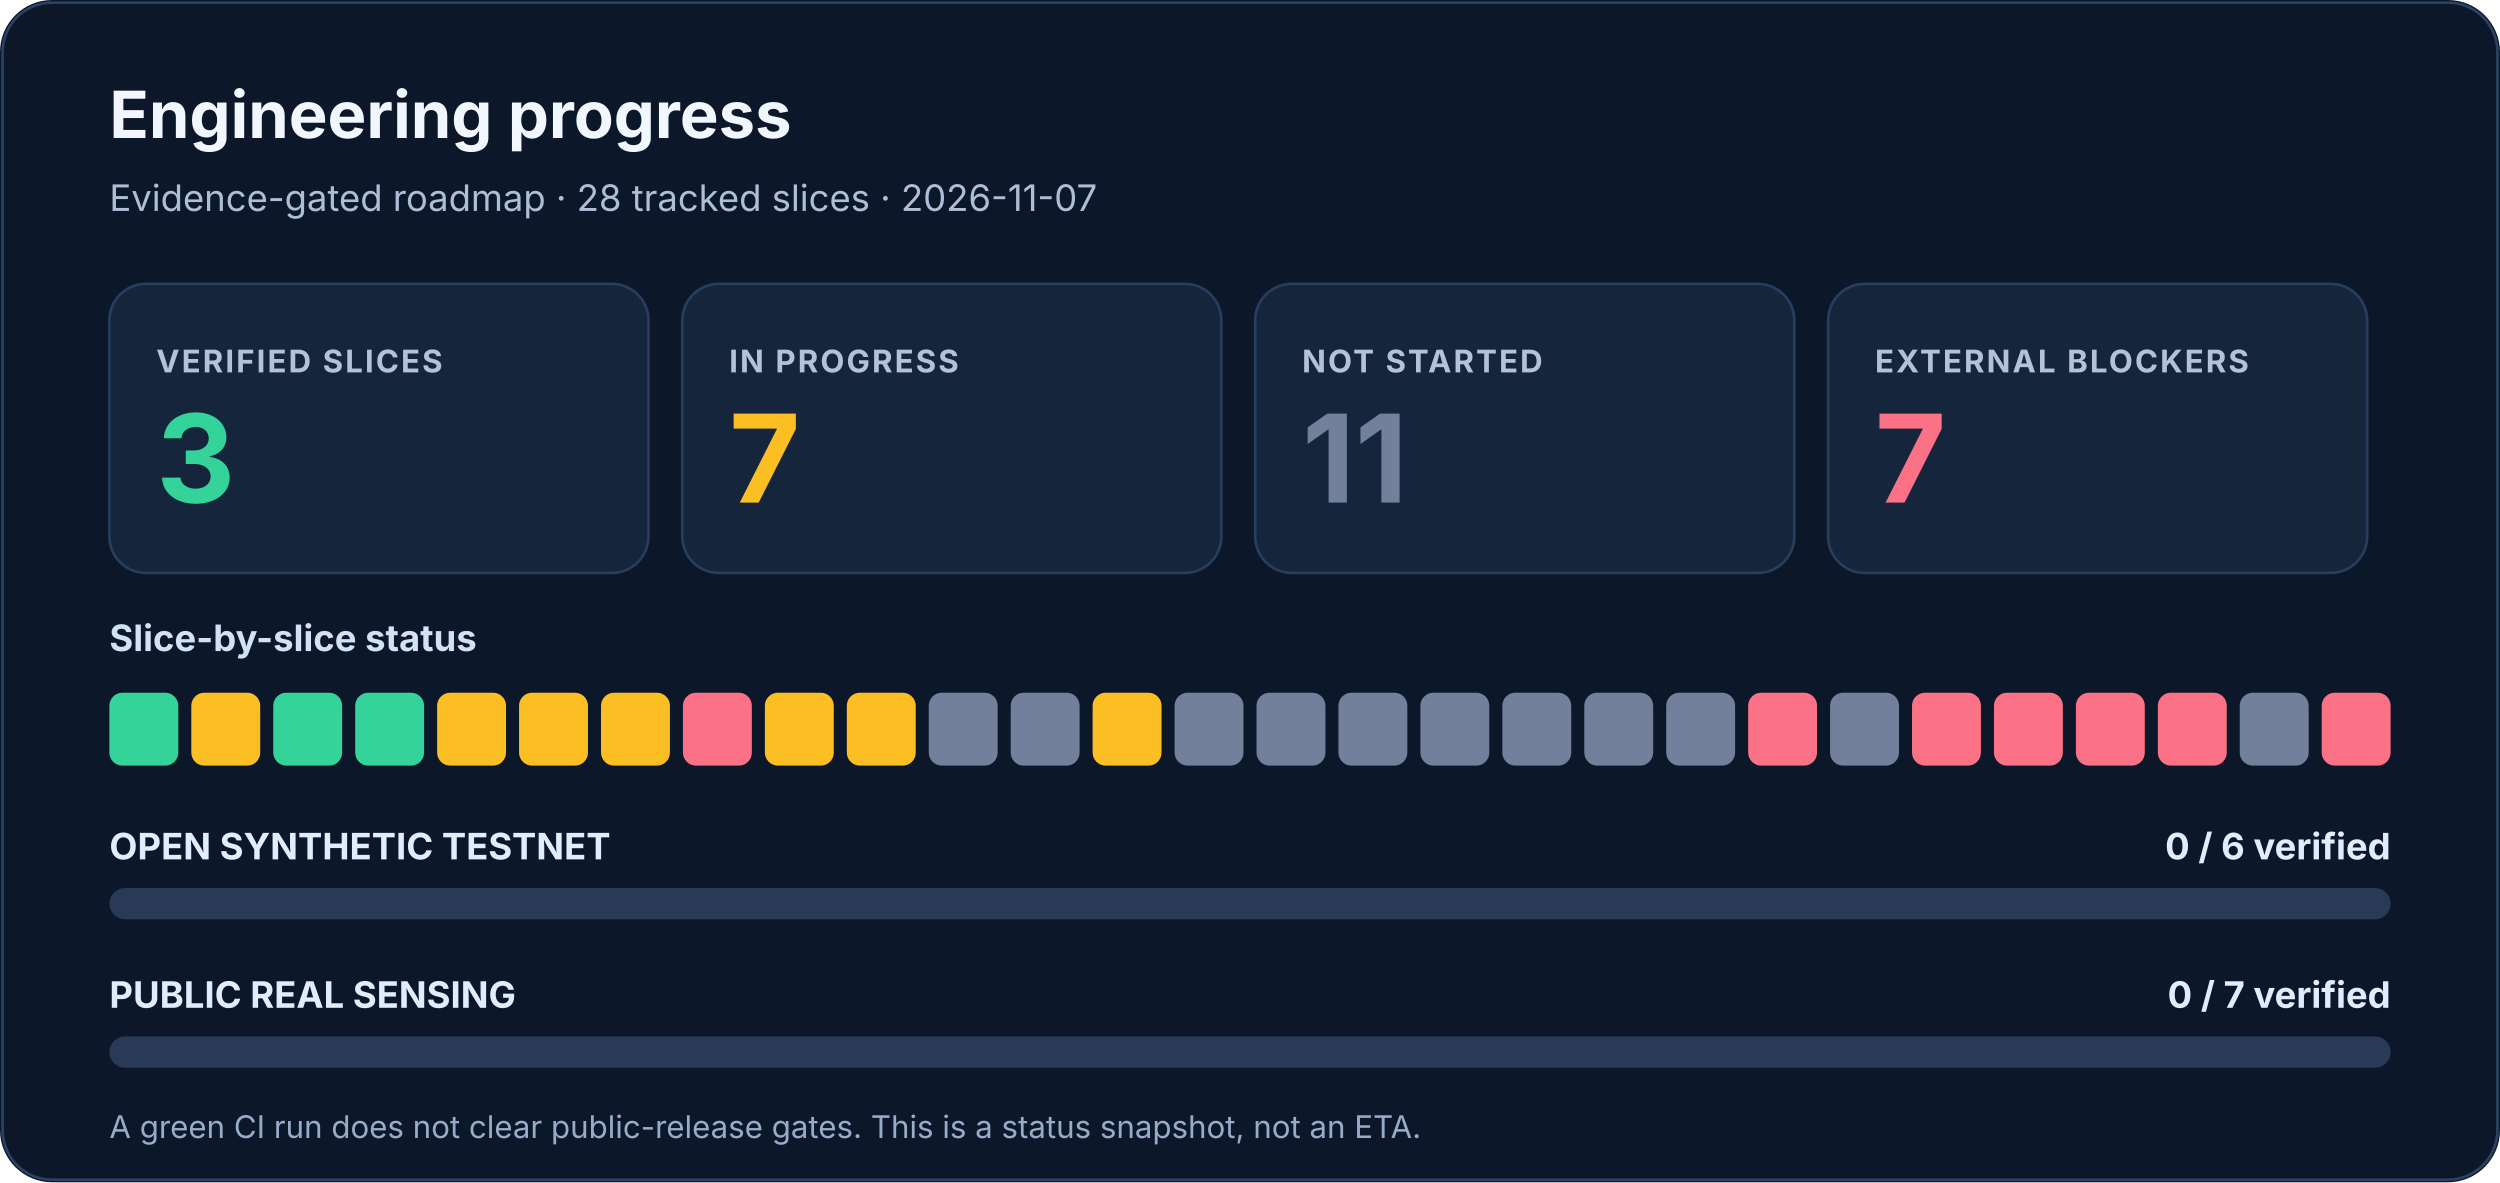
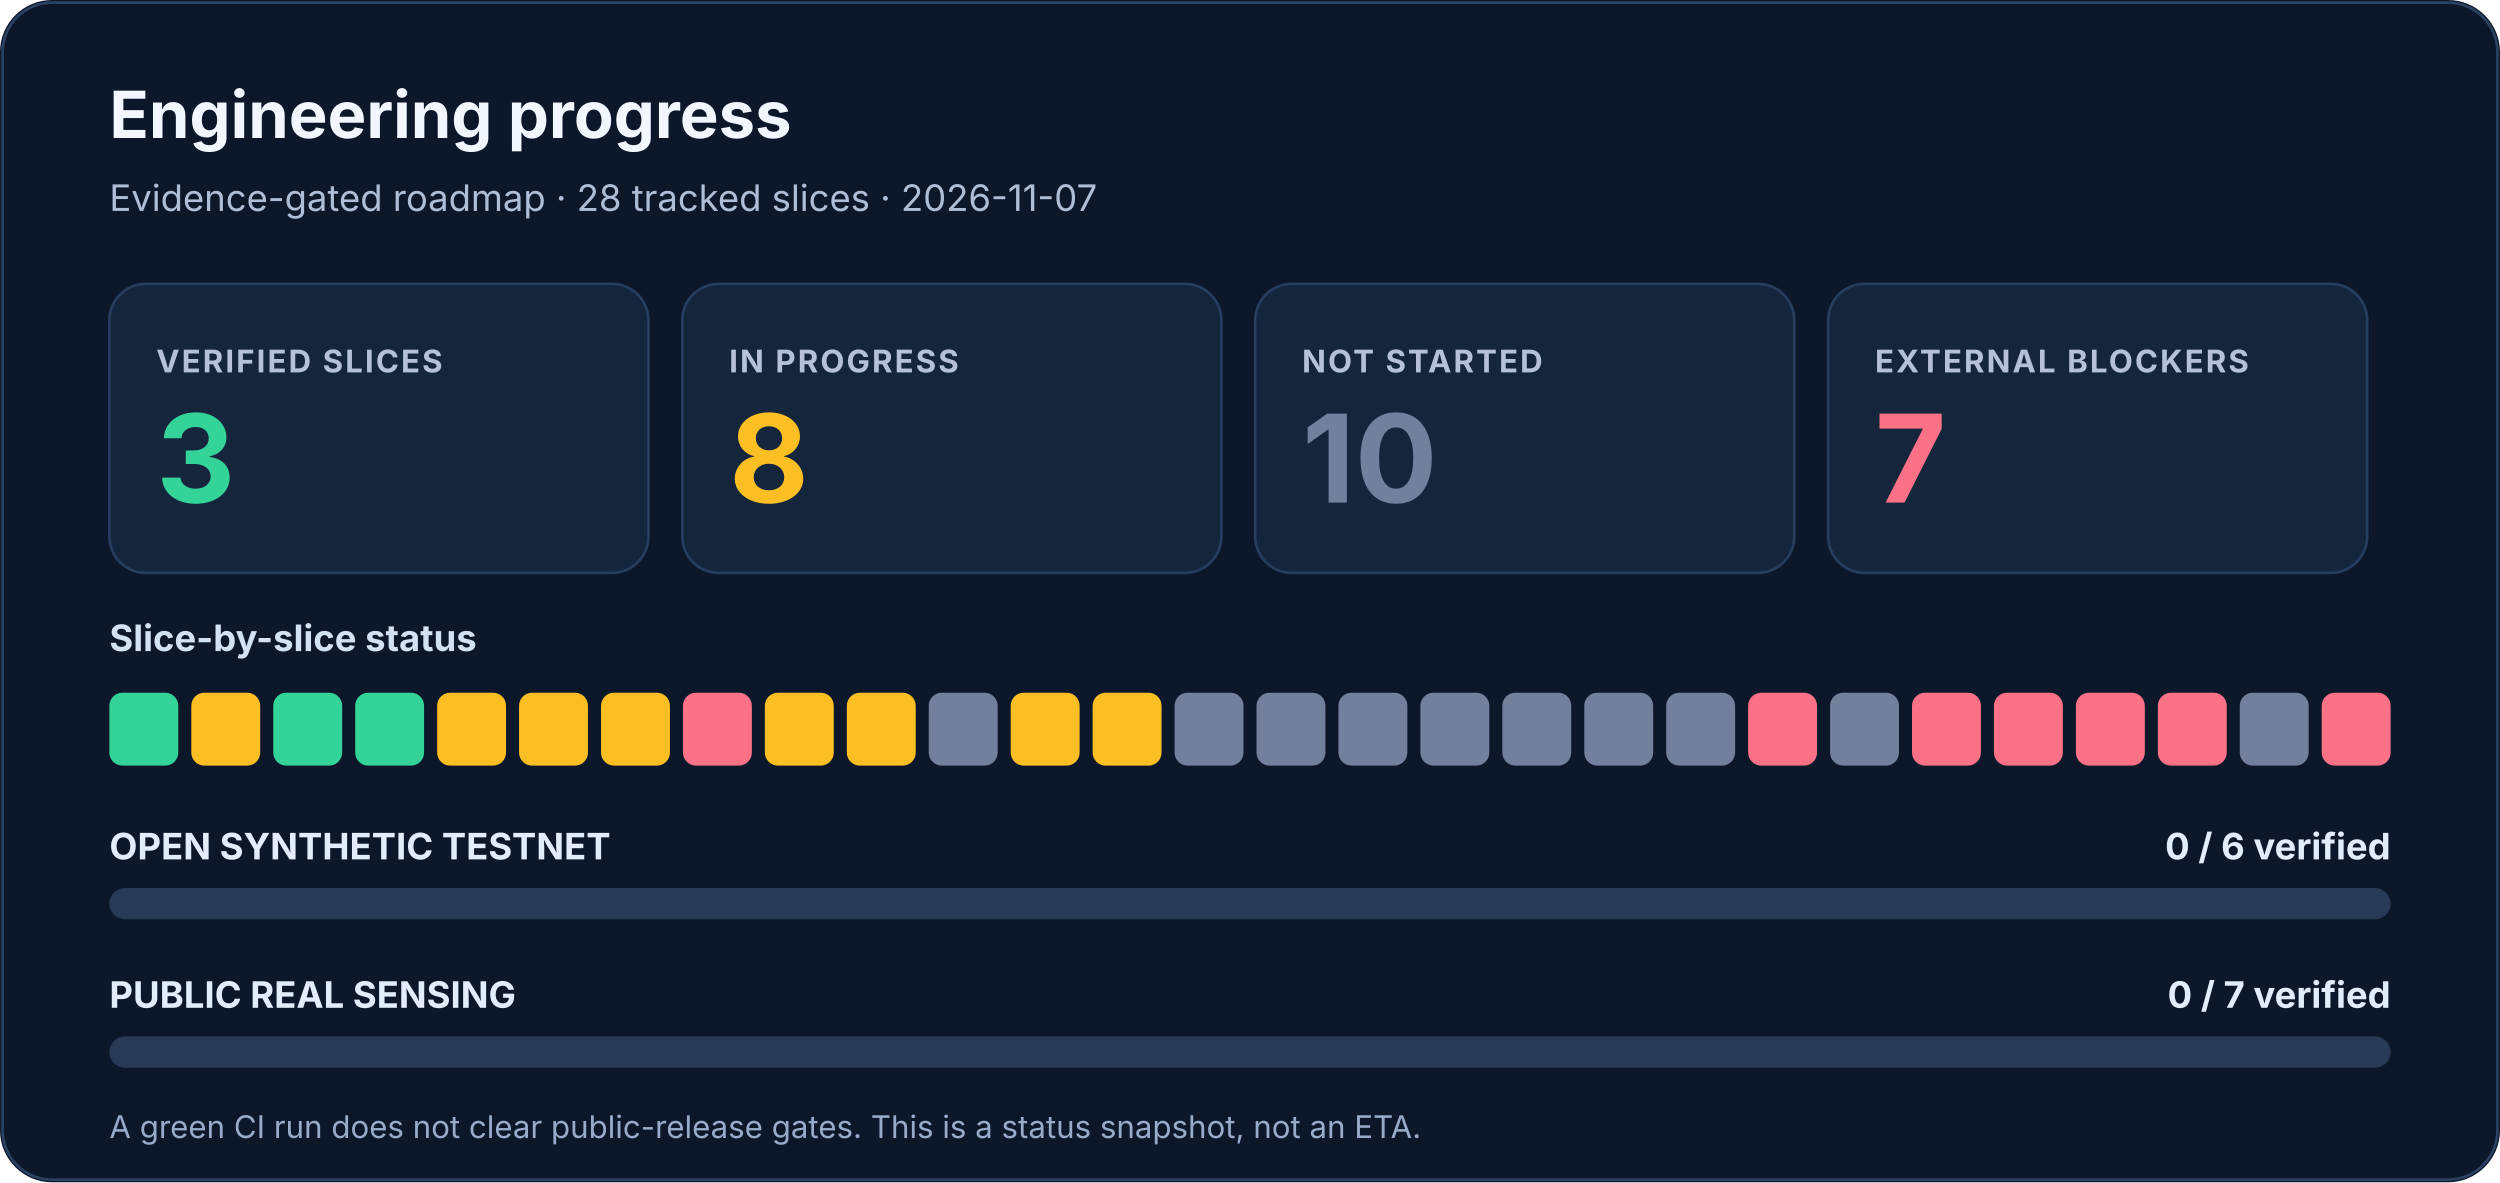
<svg xmlns="http://www.w3.org/2000/svg" width="960" height="454" viewBox="0 0 960 454" role="img" aria-labelledby="title desc">
  <rect width="960" height="454" rx="20" fill="#0c172a" />
  <rect x="1" y="1" width="958" height="452" rx="19" fill="none" stroke="#2b4262" />
  <text x="42" y="53" font-family="ui-sans-serif,system-ui,-apple-system,Segoe UI,sans-serif" font-size="25" font-weight="750" fill="#f1f6ff">Engineering progress</text>
  <text x="42" y="81" font-family="ui-sans-serif,system-ui,-apple-system,Segoe UI,sans-serif" font-size="14" fill="#aebed6">Evidence-gated roadmap · 28 tracked slices · 2026-11-07</text>
  <g font-family="ui-sans-serif,system-ui,-apple-system,Segoe UI,sans-serif">
    <rect x="42" y="109" width="207" height="111" rx="14" fill="#15253c" stroke="#273e5f" />
    <text x="60" y="143" font-size="12" font-weight="650" fill="#b4c1d7" letter-spacing=".8">VERIFIED SLICES</text>
    <text x="60" y="193" font-size="47" font-weight="750" fill="#34d399">3</text>
    <rect x="262" y="109" width="207" height="111" rx="14" fill="#15253c" stroke="#273e5f" />
    <text x="280" y="143" font-size="12" font-weight="650" fill="#b4c1d7" letter-spacing=".8">IN PROGRESS</text>
-     <text x="280" y="193" font-size="47" font-weight="750" fill="#fbbf24">7</text>
+     <text x="280" y="193" font-size="47" font-weight="750" fill="#fbbf24">8</text>
    <rect x="482" y="109" width="207" height="111" rx="14" fill="#15253c" stroke="#273e5f" />
    <text x="500" y="143" font-size="12" font-weight="650" fill="#b4c1d7" letter-spacing=".8">NOT STARTED</text>
-     <text x="500" y="193" font-size="47" font-weight="750" fill="#72809c">11</text>
+     <text x="500" y="193" font-size="47" font-weight="750" fill="#72809c">10</text>
    <rect x="702" y="109" width="207" height="111" rx="14" fill="#15253c" stroke="#273e5f" />
    <text x="720" y="143" font-size="12" font-weight="650" fill="#b4c1d7" letter-spacing=".8">EXTERNAL BLOCKERS</text>
    <text x="720" y="193" font-size="47" font-weight="750" fill="#fb7185">7</text>
    <text x="42" y="250" font-size="14" font-weight="650" fill="#d3e1f5">Slice-by-slice status</text>
    <rect x="42.00" y="266" width="26.46" height="28" rx="5" fill="#34d399" />
    <rect x="73.46" y="266" width="26.46" height="28" rx="5" fill="#fbbf24" />
    <rect x="104.93" y="266" width="26.46" height="28" rx="5" fill="#34d399" />
    <rect x="136.39" y="266" width="26.46" height="28" rx="5" fill="#34d399" />
    <rect x="167.86" y="266" width="26.46" height="28" rx="5" fill="#fbbf24" />
    <rect x="199.32" y="266" width="26.46" height="28" rx="5" fill="#fbbf24" />
    <rect x="230.79" y="266" width="26.46" height="28" rx="5" fill="#fbbf24" />
    <rect x="262.25" y="266" width="26.46" height="28" rx="5" fill="#fb7185" />
    <rect x="293.71" y="266" width="26.46" height="28" rx="5" fill="#fbbf24" />
    <rect x="325.18" y="266" width="26.46" height="28" rx="5" fill="#fbbf24" />
    <rect x="356.64" y="266" width="26.46" height="28" rx="5" fill="#72809c" />
-     <rect x="388.11" y="266" width="26.46" height="28" rx="5" fill="#72809c" />
+     <rect x="388.11" y="266" width="26.46" height="28" rx="5" fill="#fbbf24" />
    <rect x="419.57" y="266" width="26.46" height="28" rx="5" fill="#fbbf24" />
    <rect x="451.04" y="266" width="26.46" height="28" rx="5" fill="#72809c" />
    <rect x="482.50" y="266" width="26.46" height="28" rx="5" fill="#72809c" />
    <rect x="513.96" y="266" width="26.46" height="28" rx="5" fill="#72809c" />
    <rect x="545.43" y="266" width="26.46" height="28" rx="5" fill="#72809c" />
    <rect x="576.89" y="266" width="26.46" height="28" rx="5" fill="#72809c" />
    <rect x="608.36" y="266" width="26.46" height="28" rx="5" fill="#72809c" />
    <rect x="639.82" y="266" width="26.46" height="28" rx="5" fill="#72809c" />
    <rect x="671.29" y="266" width="26.46" height="28" rx="5" fill="#fb7185" />
    <rect x="702.75" y="266" width="26.46" height="28" rx="5" fill="#72809c" />
    <rect x="734.21" y="266" width="26.46" height="28" rx="5" fill="#fb7185" />
    <rect x="765.68" y="266" width="26.46" height="28" rx="5" fill="#fb7185" />
    <rect x="797.14" y="266" width="26.46" height="28" rx="5" fill="#fb7185" />
    <rect x="828.61" y="266" width="26.46" height="28" rx="5" fill="#fb7185" />
    <rect x="860.07" y="266" width="26.46" height="28" rx="5" fill="#72809c" />
    <rect x="891.54" y="266" width="26.46" height="28" rx="5" fill="#fb7185" />
    <text x="42" y="330" font-size="14" font-weight="650" fill="#e3ecfa">OPEN SYNTHETIC TESTNET</text>
    <text x="918" y="330" text-anchor="end" font-size="14" font-weight="700" fill="#e3ecfa">0 / 6 verified</text>
    <rect x="42" y="341" width="876" height="12" rx="6" fill="#293a56" />
    <text x="42" y="387" font-size="14" font-weight="650" fill="#e3ecfa">PUBLIC REAL SENSING</text>
    <text x="918" y="387" text-anchor="end" font-size="14" font-weight="700" fill="#e3ecfa">0 / 7 verified</text>
    <rect x="42" y="398" width="876" height="12" rx="6" fill="#293a56" />
    <text x="42" y="437" font-size="12" fill="#98abc8">A green CI run does not clear public-release gates. This is a status snapshot, not an ETA.</text>
  </g>
</svg>
